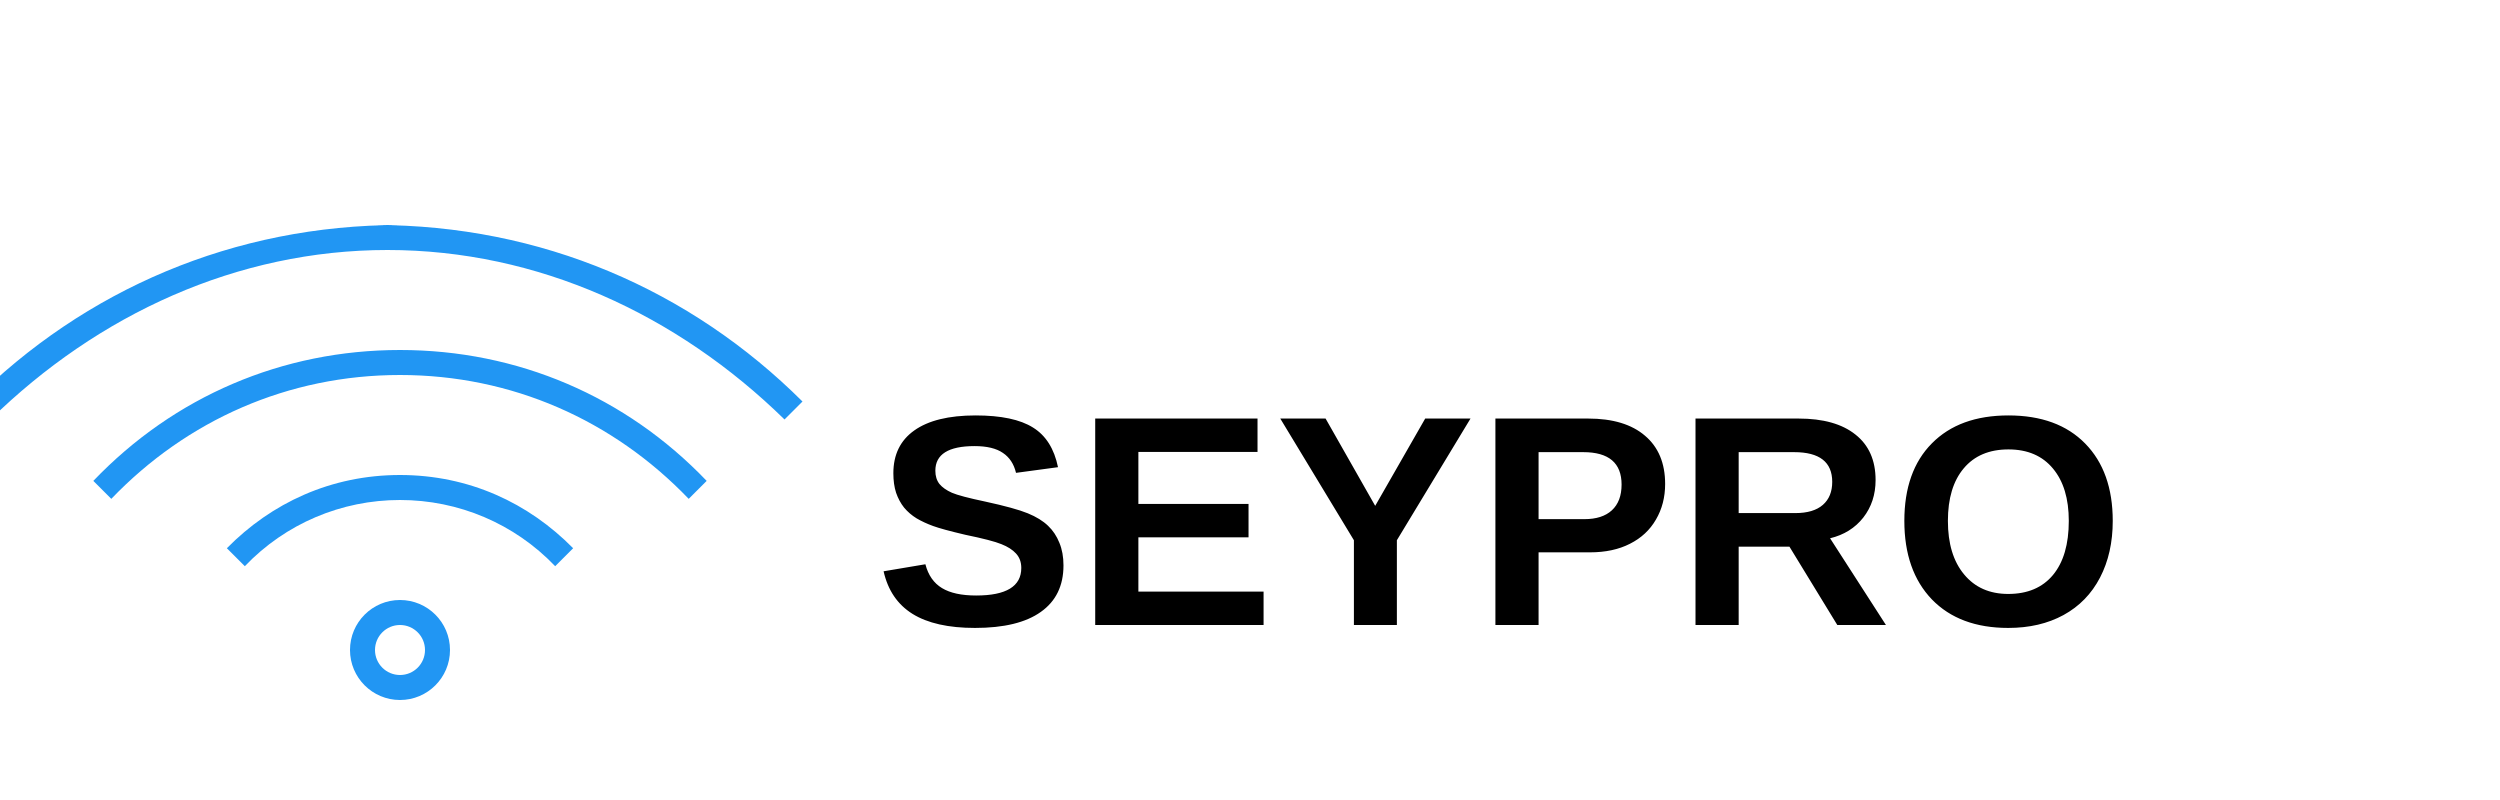
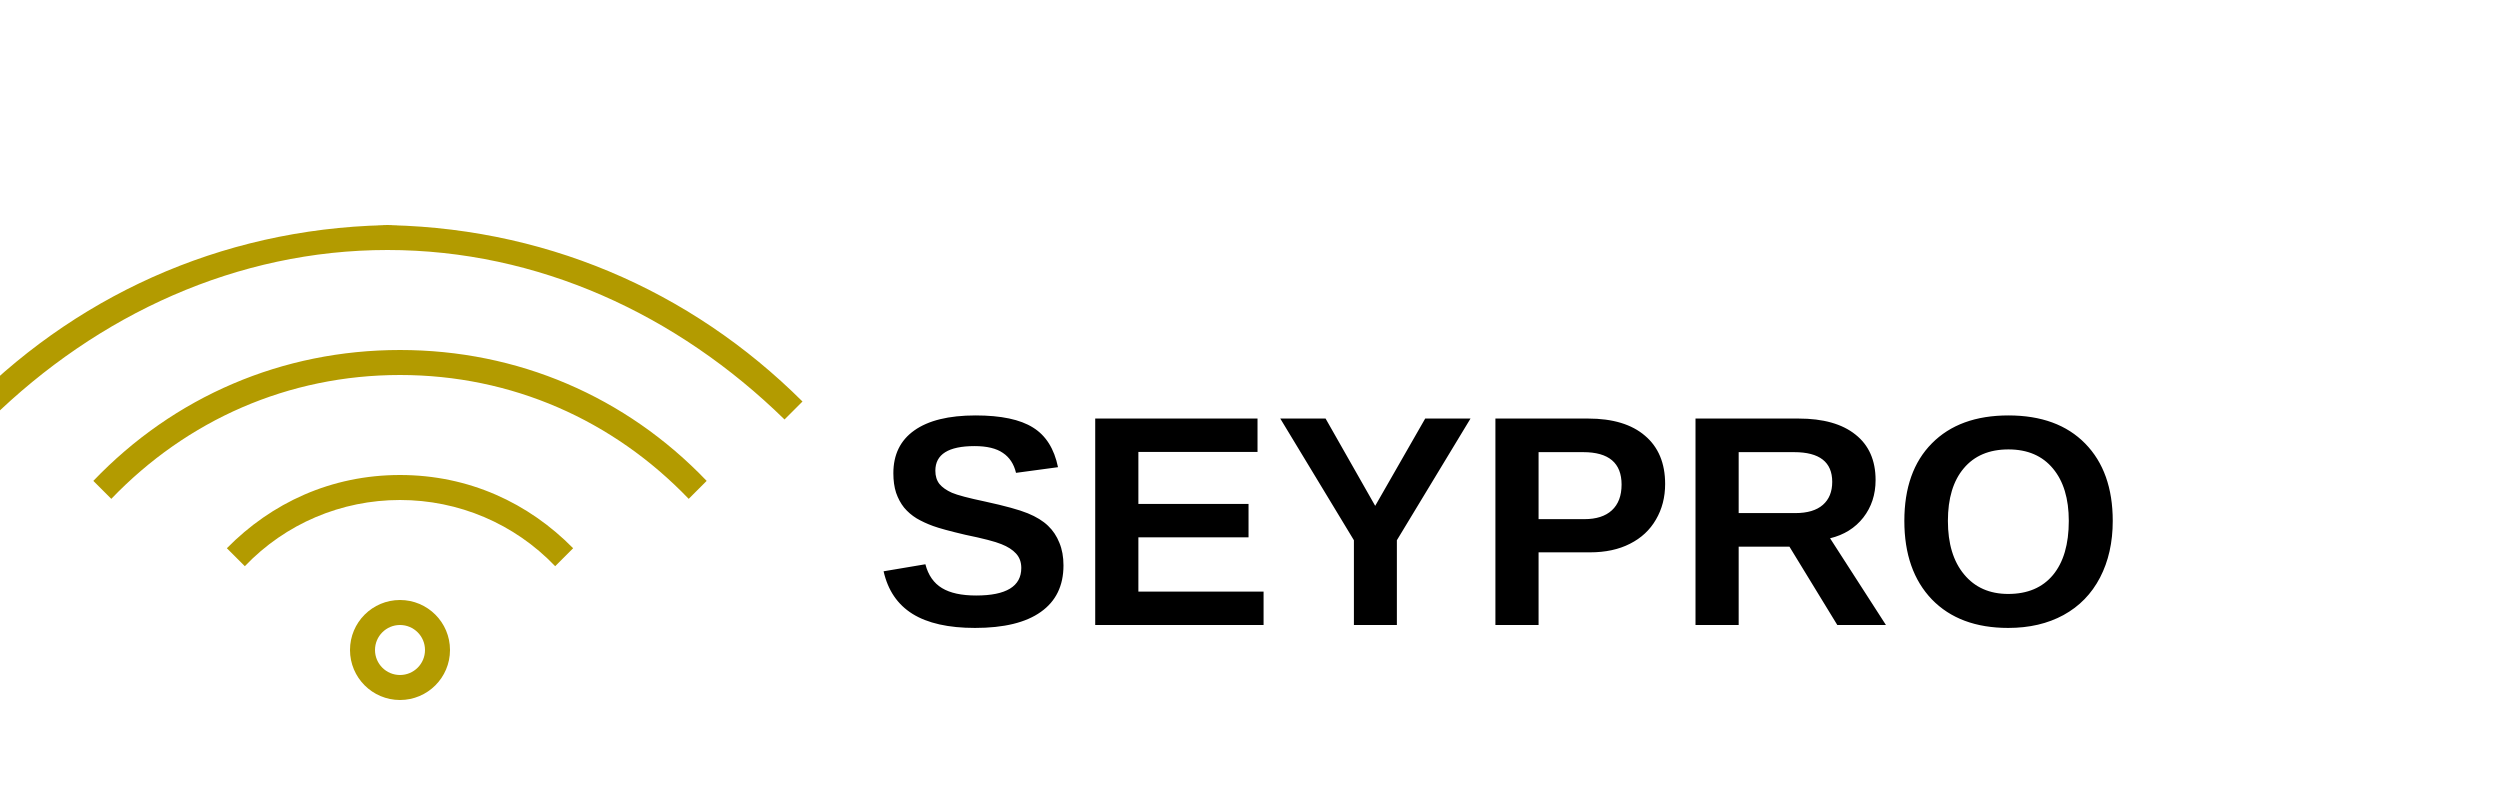
<svg xmlns="http://www.w3.org/2000/svg" width="200px" height="64px" viewBox="0 0 200 64">
  <g id="SVGRepo_bgCarrier" stroke-width="0" />
  <g id="SVGRepo_tracerCarrier" stroke-linecap="round" stroke-linejoin="round" />
  <g id="SVGRepo_iconCarrier">
-     <path fill="#2196f3" d="M32 48c-2.209 0-4 1.791-4 4s1.791 4 4 4 4-1.791 4-4-1.791-4-4-4zm0 6c-1.105 0-2-.895-2-2s.895-2 2-2 2 .895 2 2-.895 2-2 2z" />
-     <path fill="#2196f3" d="M32 38c-5.514 0-10.293 2.241-13.851 5.859l1.437 1.437c3.261-3.413 7.732-5.296 12.414-5.296s9.154 1.883 12.414 5.296l1.437-1.437c-3.558-3.618-8.337-5.859-13.851-5.859zM32 28c-9.406 0-18.066 3.712-24.533 10.471l1.437 1.437c6.049-6.302 14.156-9.908 23.096-9.908 8.939 0 17.047 3.606 23.096 9.908l1.437-1.437c-6.467-6.759-15.127-10.471-24.533-10.471zM32 18c-13.298 0-25.218 5.174-34.199 14.121l1.437 1.437c8.595-8.411 19.737-13.558 31.762-13.558s23.167 5.147 31.762 13.558l1.437-1.437c-8.981-8.947-20.901-14.121-34.199-14.121z" />
+     <path fill="#b39b00" d="M32 48c-2.209 0-4 1.791-4 4s1.791 4 4 4 4-1.791 4-4-1.791-4-4-4zm0 6c-1.105 0-2-.895-2-2s.895-2 2-2 2 .895 2 2-.895 2-2 2z" />
+     <path fill="#b39b00" d="M32 38c-5.514 0-10.293 2.241-13.851 5.859l1.437 1.437c3.261-3.413 7.732-5.296 12.414-5.296s9.154 1.883 12.414 5.296l1.437-1.437c-3.558-3.618-8.337-5.859-13.851-5.859zM32 28c-9.406 0-18.066 3.712-24.533 10.471l1.437 1.437c6.049-6.302 14.156-9.908 23.096-9.908 8.939 0 17.047 3.606 23.096 9.908l1.437-1.437c-6.467-6.759-15.127-10.471-24.533-10.471zM32 18c-13.298 0-25.218 5.174-34.199 14.121l1.437 1.437c8.595-8.411 19.737-13.558 31.762-13.558s23.167 5.147 31.762 13.558l1.437-1.437c-8.981-8.947-20.901-14.121-34.199-14.121z" />
    <text x="70" y="50" fill="#000000" font-family="Arial" font-size="24" font-weight="900">SEYPRO</text>
  </g>
</svg>
